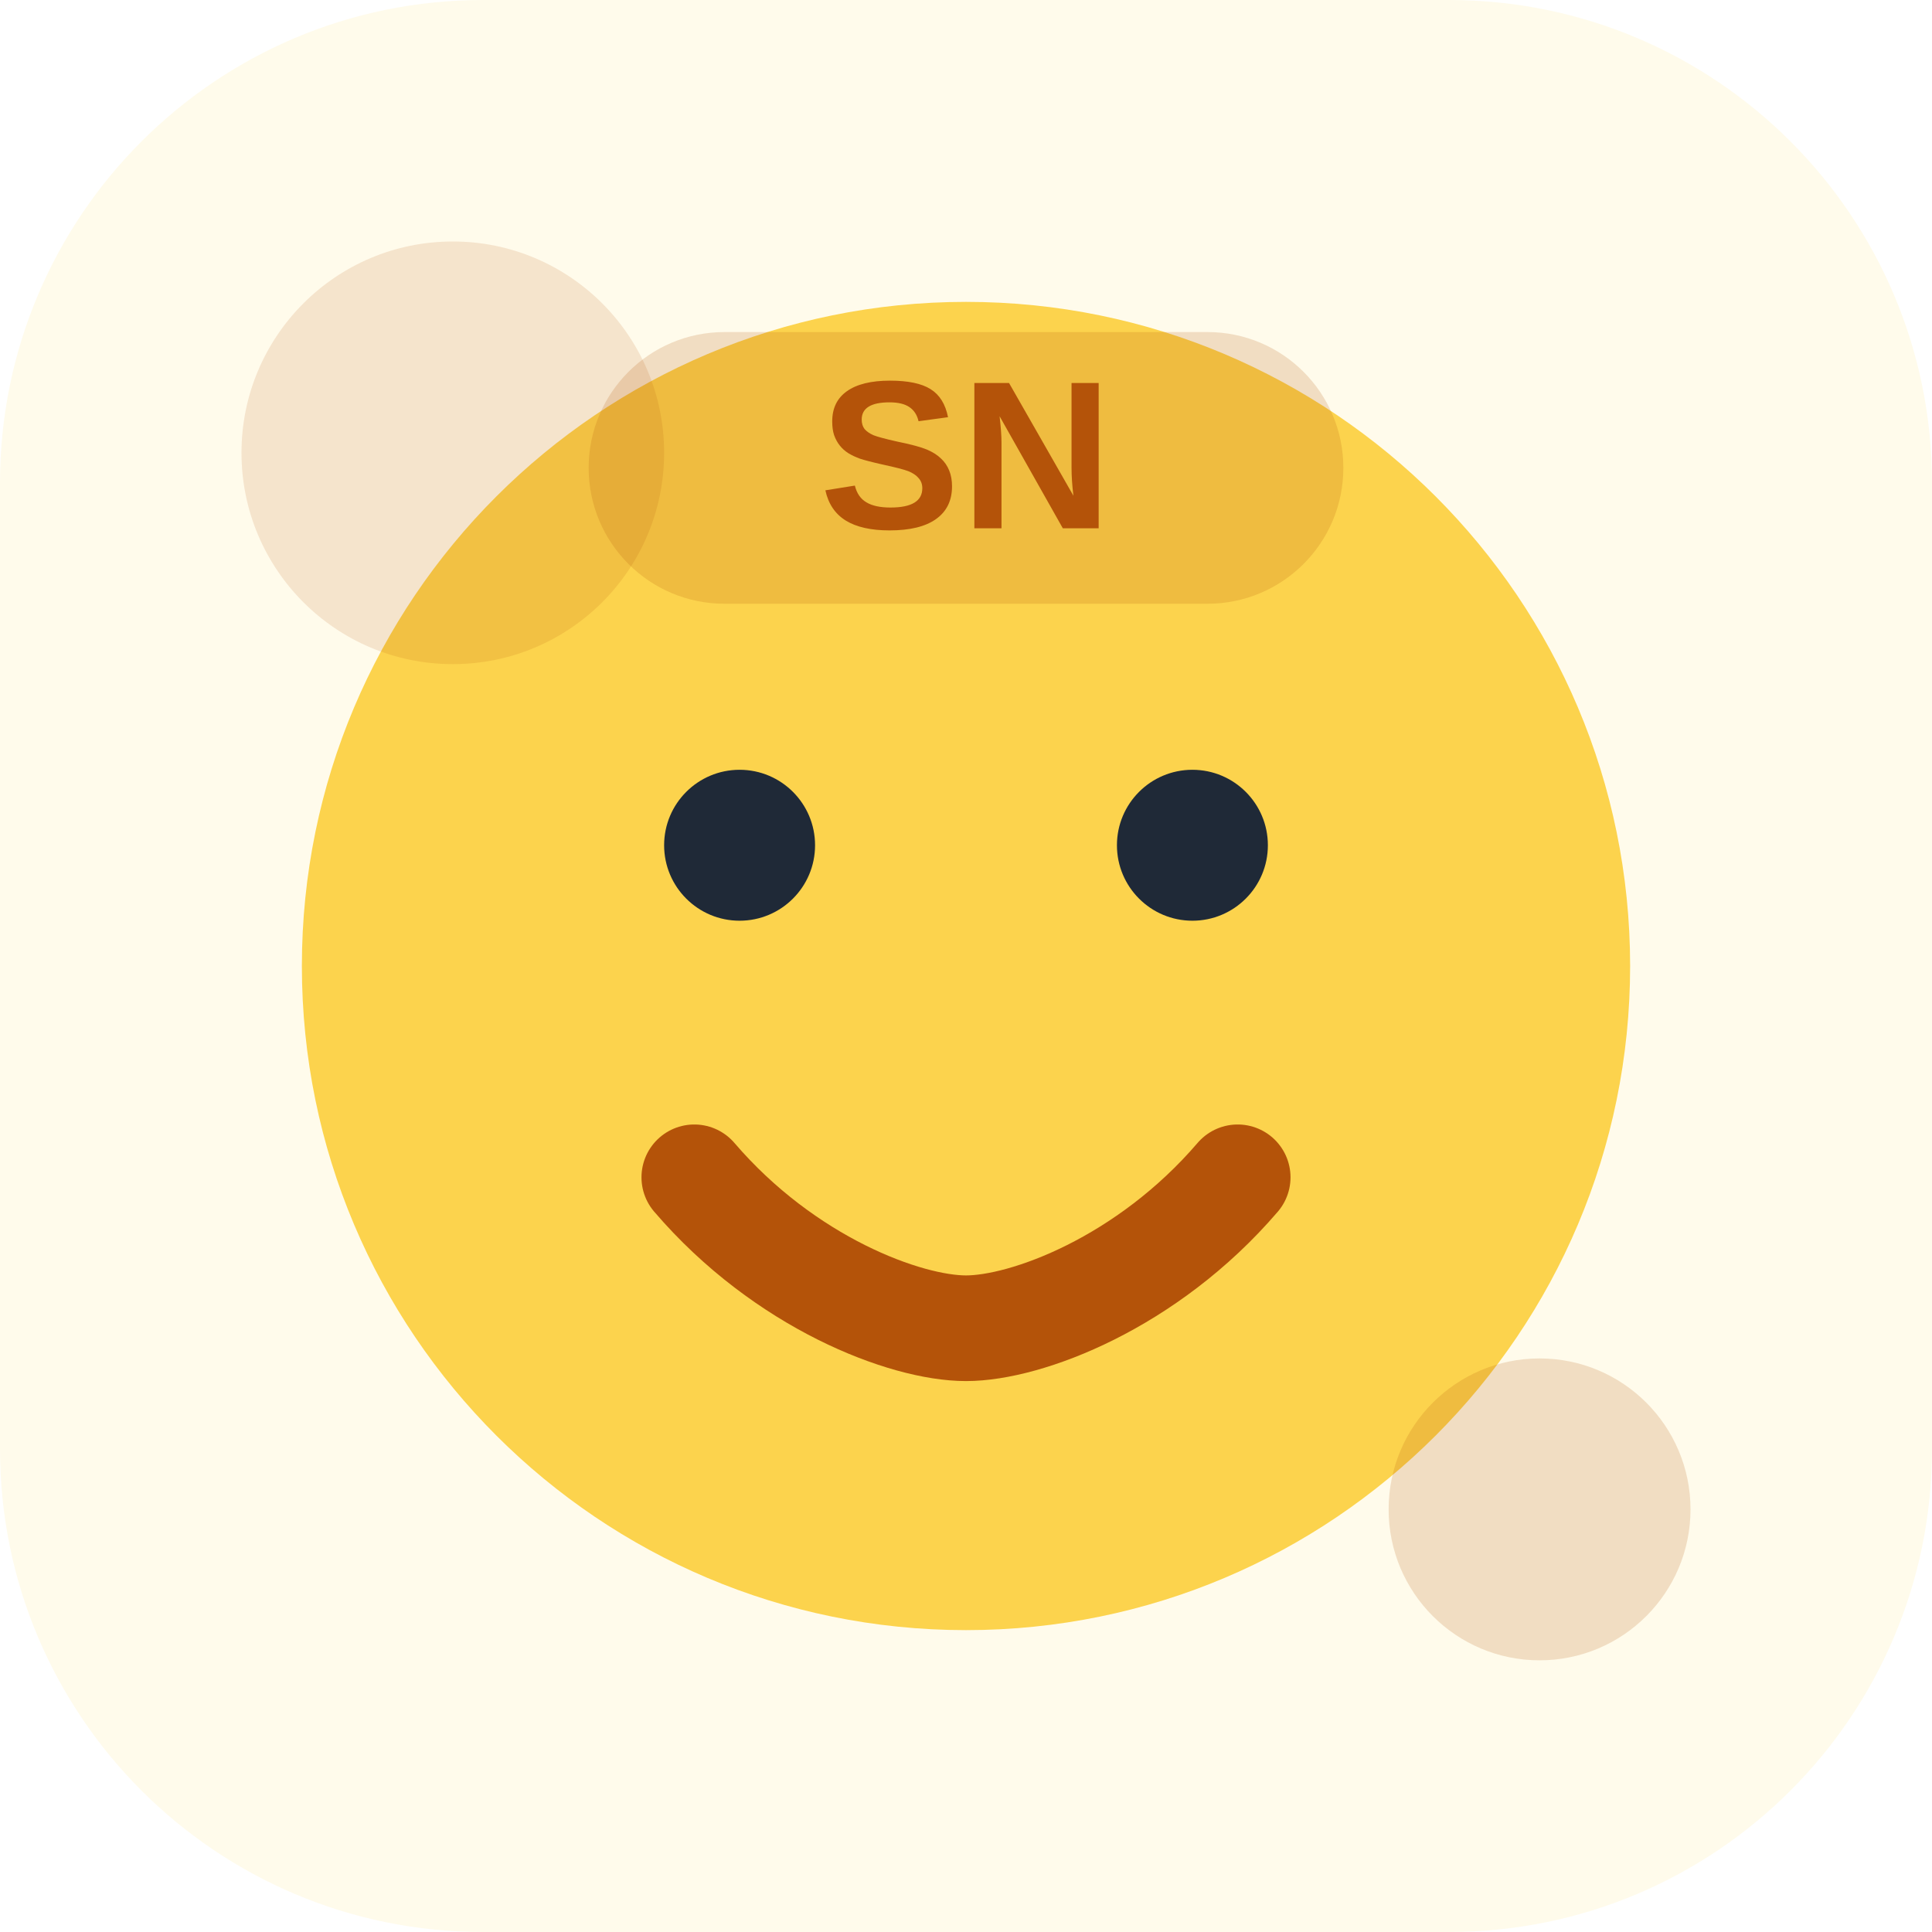
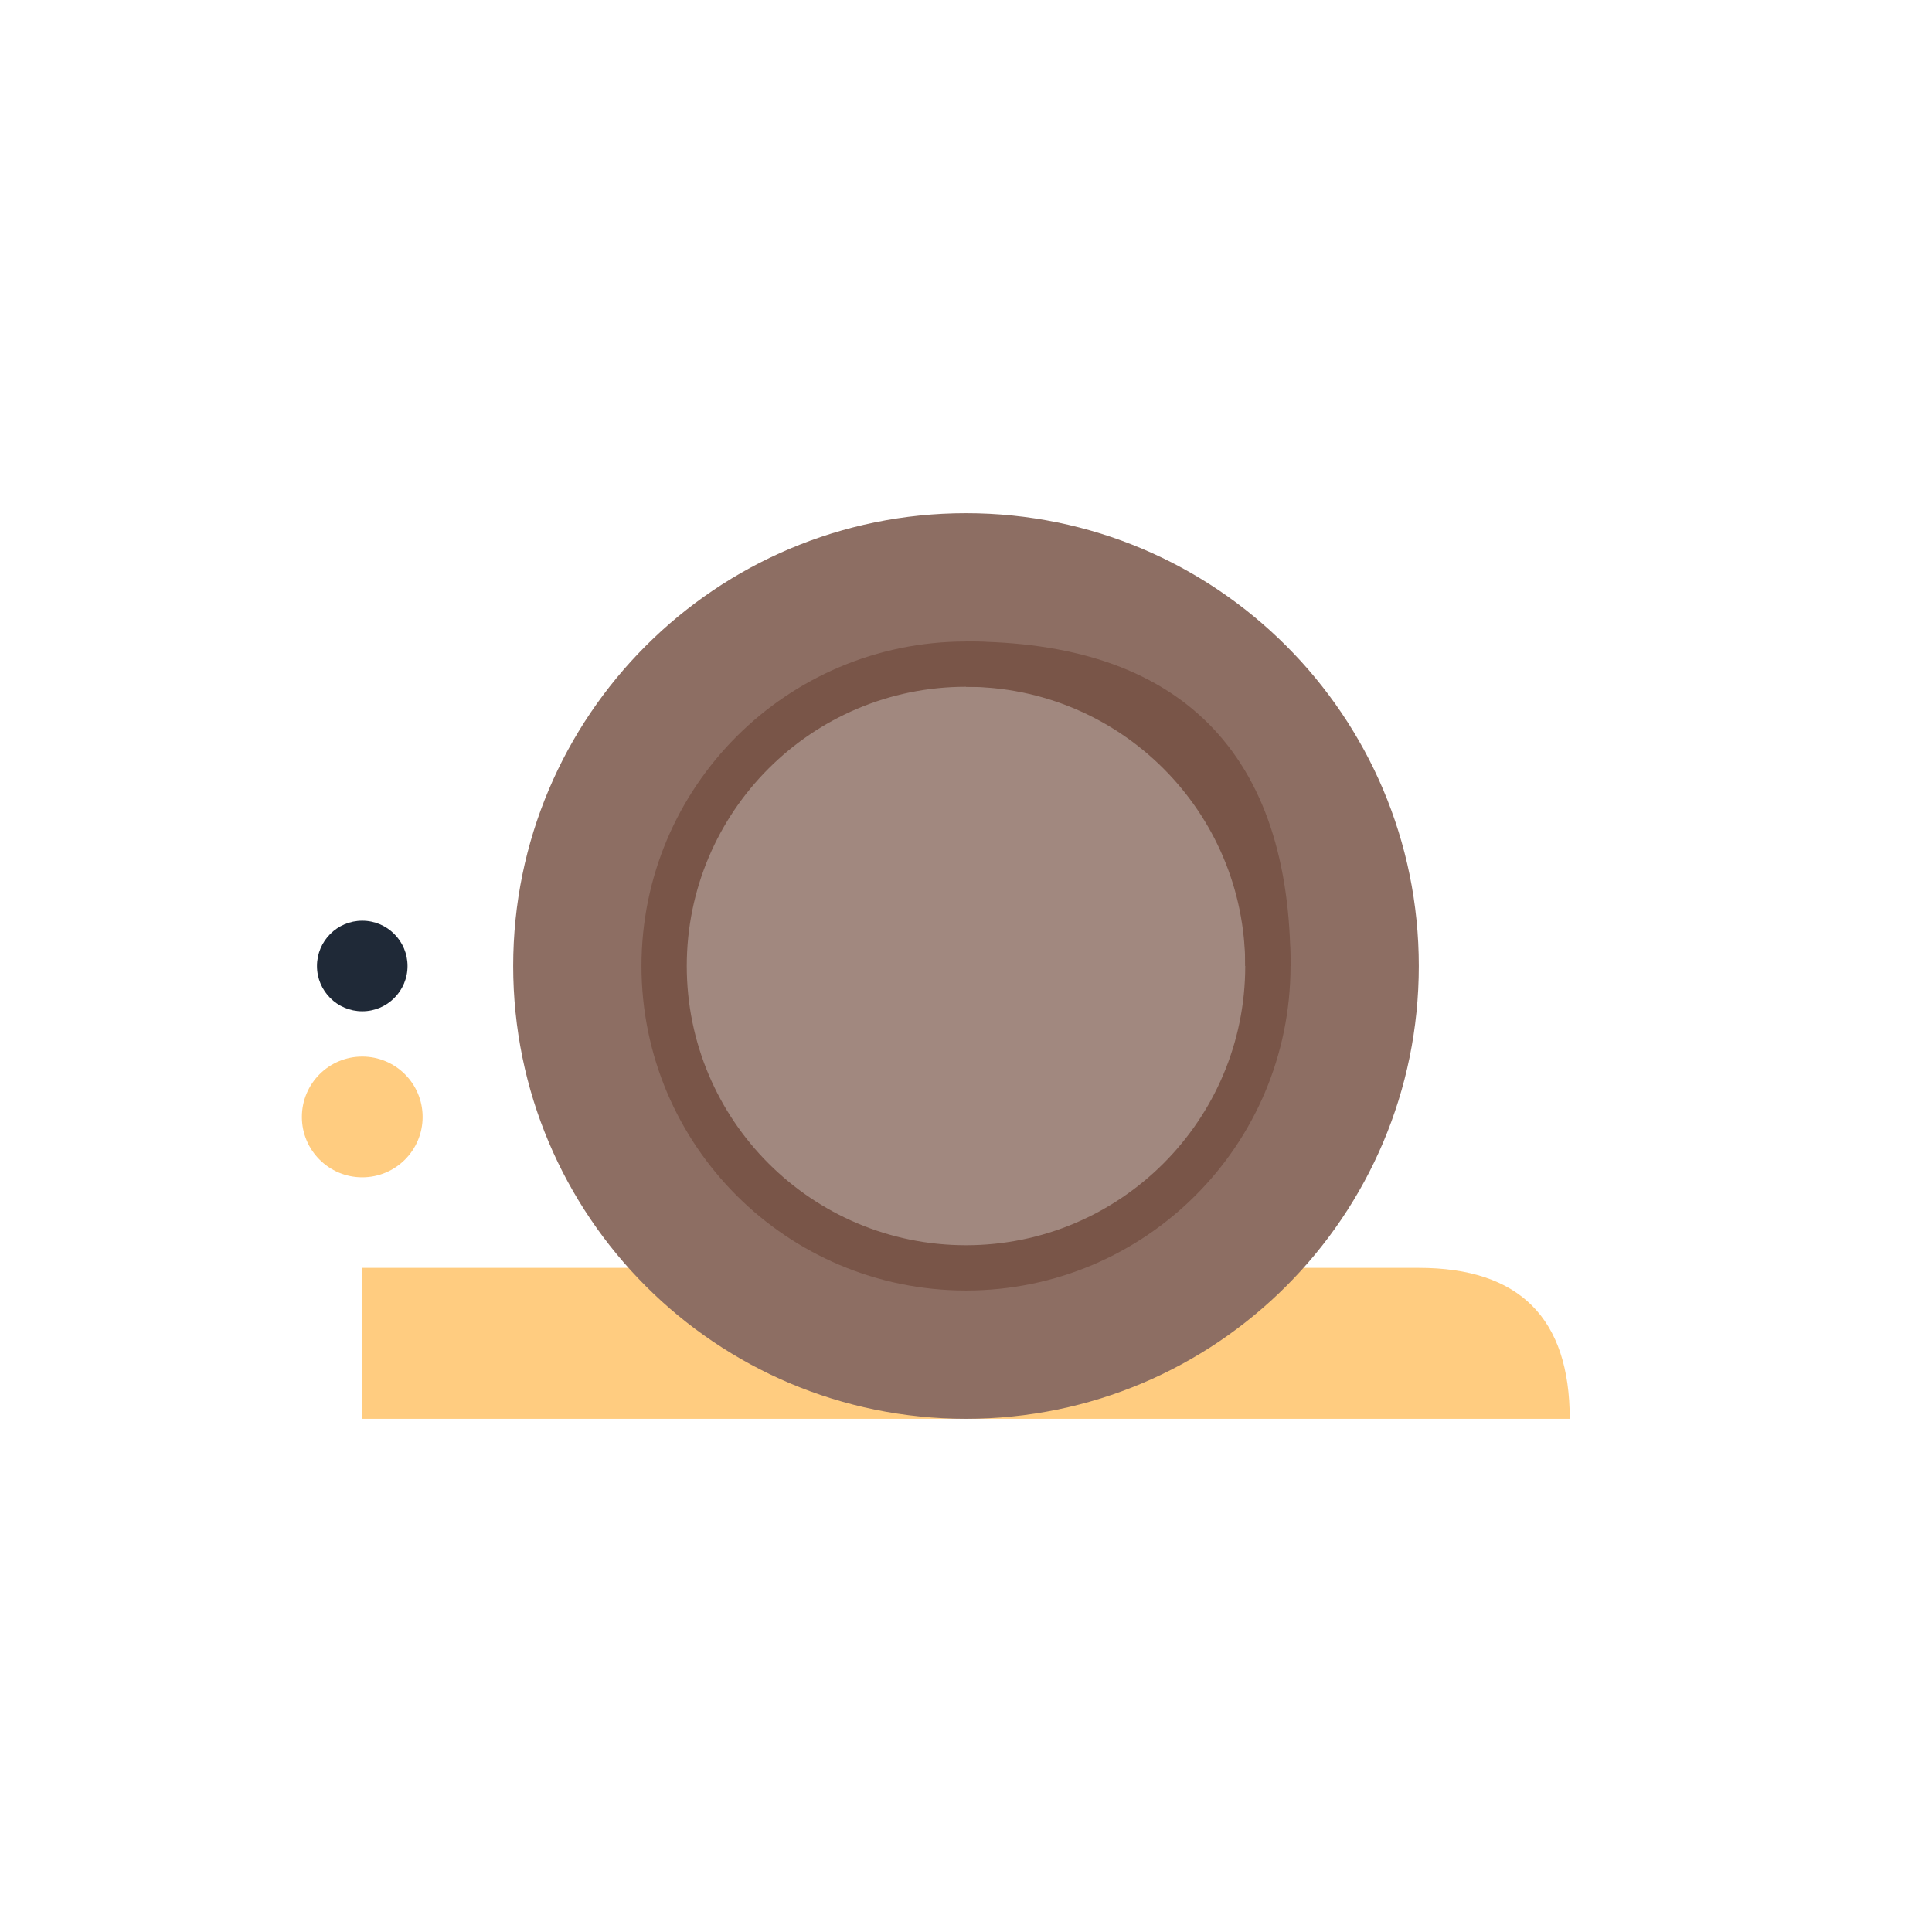
<svg xmlns="http://www.w3.org/2000/svg" viewBox="0 0 128 128" fill="none">
-   <rect width="128" height="128" rx="32" fill="#FFFBEB" />
-   <circle cx="64" cy="64" r="44" fill="#FCD34D" />
-   <circle cx="49" cy="56" r="5" fill="#1F2937" />
-   <circle cx="79" cy="56" r="5" fill="#1F2937" />
-   <path d="M46 78c6 7 14 10 18 10s12-3 18-10" stroke="#B45309" stroke-width="7" stroke-linecap="round" />
-   <circle cx="30" cy="30" r="14" fill="#B45309" fill-opacity="0.14" />
-   <circle cx="102" cy="100" r="10" fill="#B45309" fill-opacity="0.18" />
-   <rect x="39" y="22" width="50" height="18" rx="9" fill="#B45309" fill-opacity="0.18" />
-   <text x="64" y="35" text-anchor="middle" font-size="14" font-family="Arial, sans-serif" font-weight="700" fill="#B45309">SN</text>
+   <g class="pet-body">
+     <path d="M24 94 L 104 94 Q 104 84 94 84 L 24 84 Z" fill="#FFCC80" />
+     <circle cx="24" cy="74" r="4" fill="#FFCC80" />
+     <circle cx="24" cy="64" r="3" fill="#1F2937" />
+     <circle cx="64" cy="64" r="30" fill="#8D6E63" />
+     <circle cx="64" cy="64" r="20" fill="#A1887F" stroke="#795548" stroke-width="3" />
+     <path d="M64 44 Q 84 44 84 64" stroke="#795548" stroke-width="3" fill="none" />
+   </g>
</svg>
